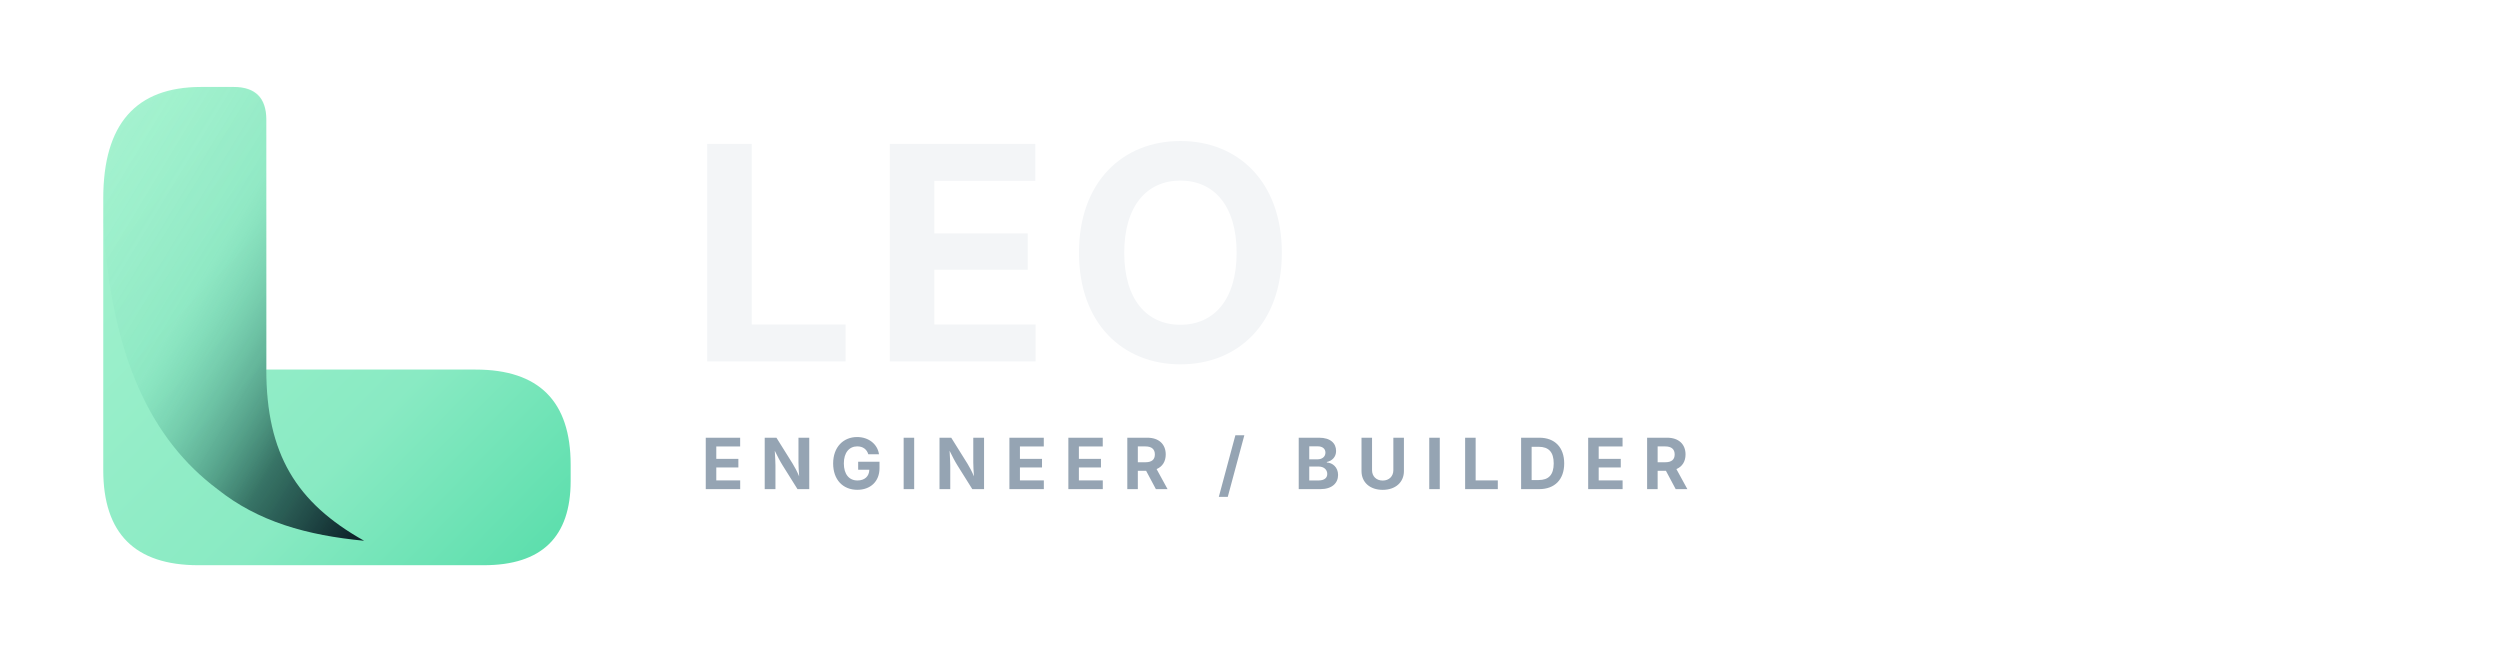
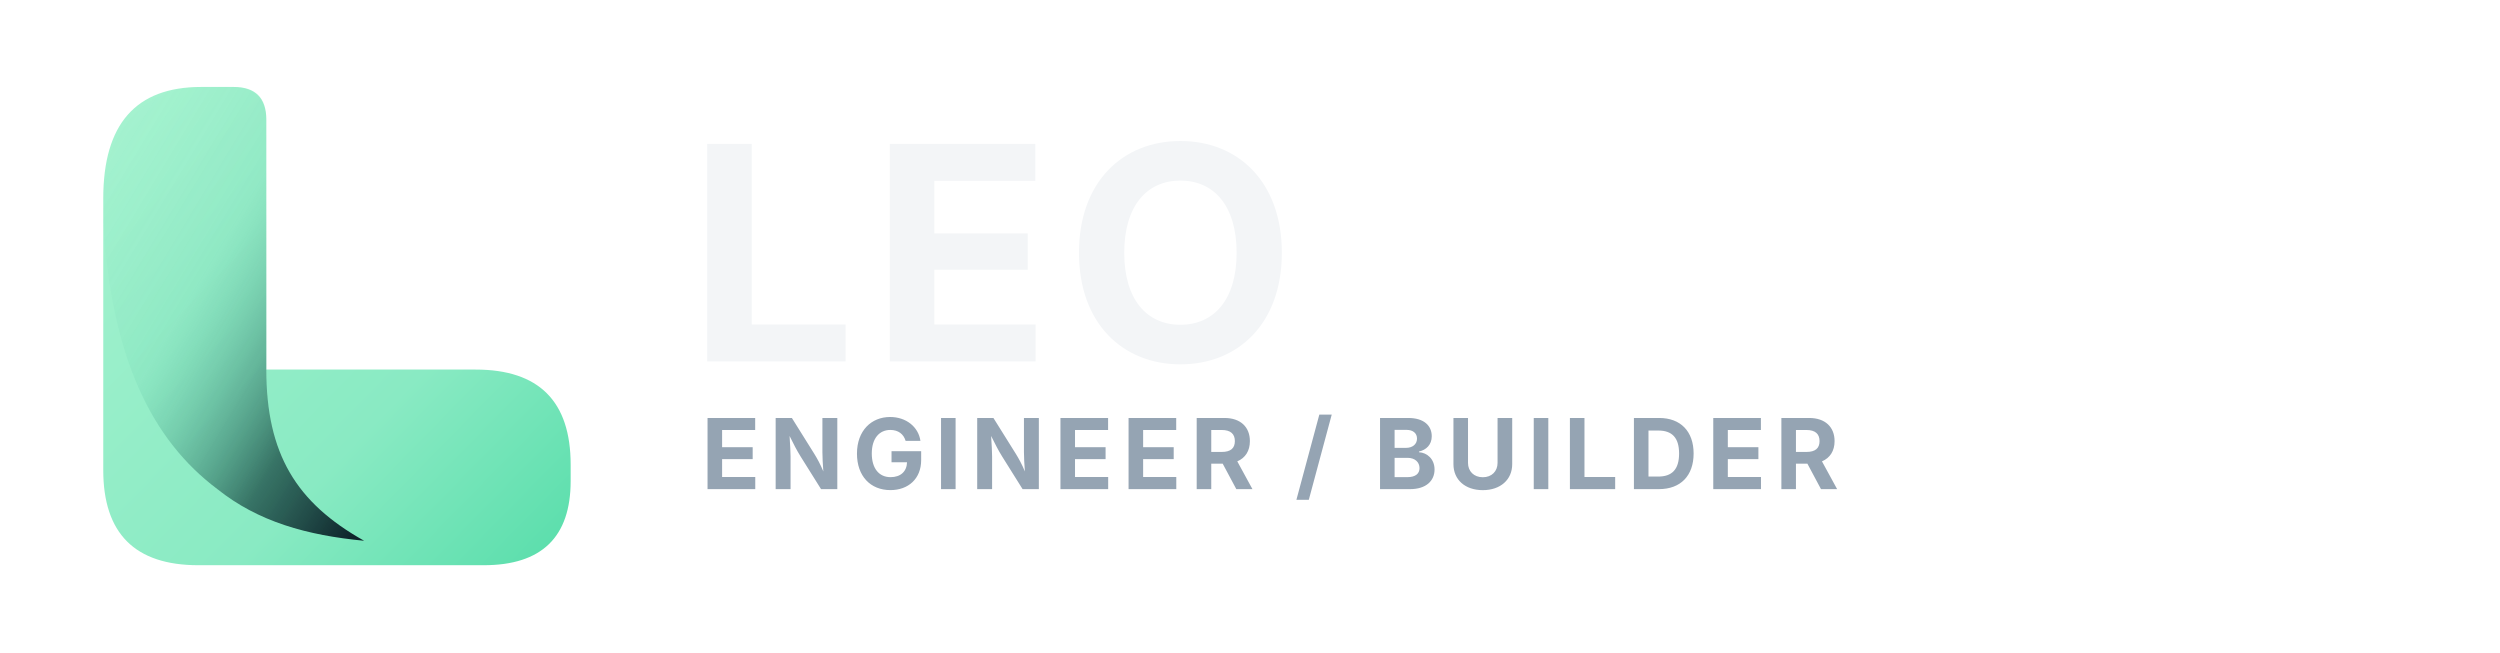
<svg xmlns="http://www.w3.org/2000/svg" viewBox="0 0 920 240">
  <defs>
    <linearGradient id="mint" x1="0" y1="0" x2="1" y2="1">
      <stop offset="0%" stop-color="#A7F3D0" />
      <stop offset="64%" stop-color="#89EAC3" />
      <stop offset="100%" stop-color="#57DDAA" />
    </linearGradient>
    <linearGradient id="fold" x1="0" y1="0" x2=".95" y2="1">
      <stop offset="0%" stop-color="#93EDD0" stop-opacity="0" />
      <stop offset="41%" stop-color="#4EBA9B" stop-opacity=".12" />
      <stop offset="76%" stop-color="#0B3534" stop-opacity=".65" />
      <stop offset="100%" stop-color="#081923" stop-opacity=".95" />
    </linearGradient>
    <clipPath id="markClip">
      <path d="M50 12H62Q74 12 74 24V116H151Q186 116 186 151V157Q186 188 154 188H49Q14 188 14 153V53Q14 12 50 12Z" />
    </clipPath>
  </defs>
  <g transform="translate(24 20)">
    <path d="M50 12H62Q74 12 74 24V116H151Q186 116 186 151V157Q186 188 154 188H49Q14 188 14 153V53Q14 12 50 12Z" fill="url(#mint)" />
    <g clip-path="url(#markClip)">
      <path d="M14 62C17 112 32 142 56 160C71 172 89 177 110 179C85 165 74 147 74 116V24C74 16 69 12 62 12H50C29 12 14 29 14 53Z" fill="url(#fold)" />
    </g>
  </g>
  <text x="253" y="133" font-family="Inter, sans-serif" font-weight="750" font-size="110" letter-spacing="5" fill="#F3F5F7">LEO</text>
-   <text x="258" y="180" font-family="Inter, sans-serif" font-weight="650" font-size="26" letter-spacing="5.9" fill="#95A4B3">ENGINEER / BUILDER</text>
+   <text x="258" y="180" font-family="Inter, sans-serif" font-weight="700" font-size="36" letter-spacing="3.2" fill="#95A4B3">ENGINEER / BUILDER</text>
</svg>
